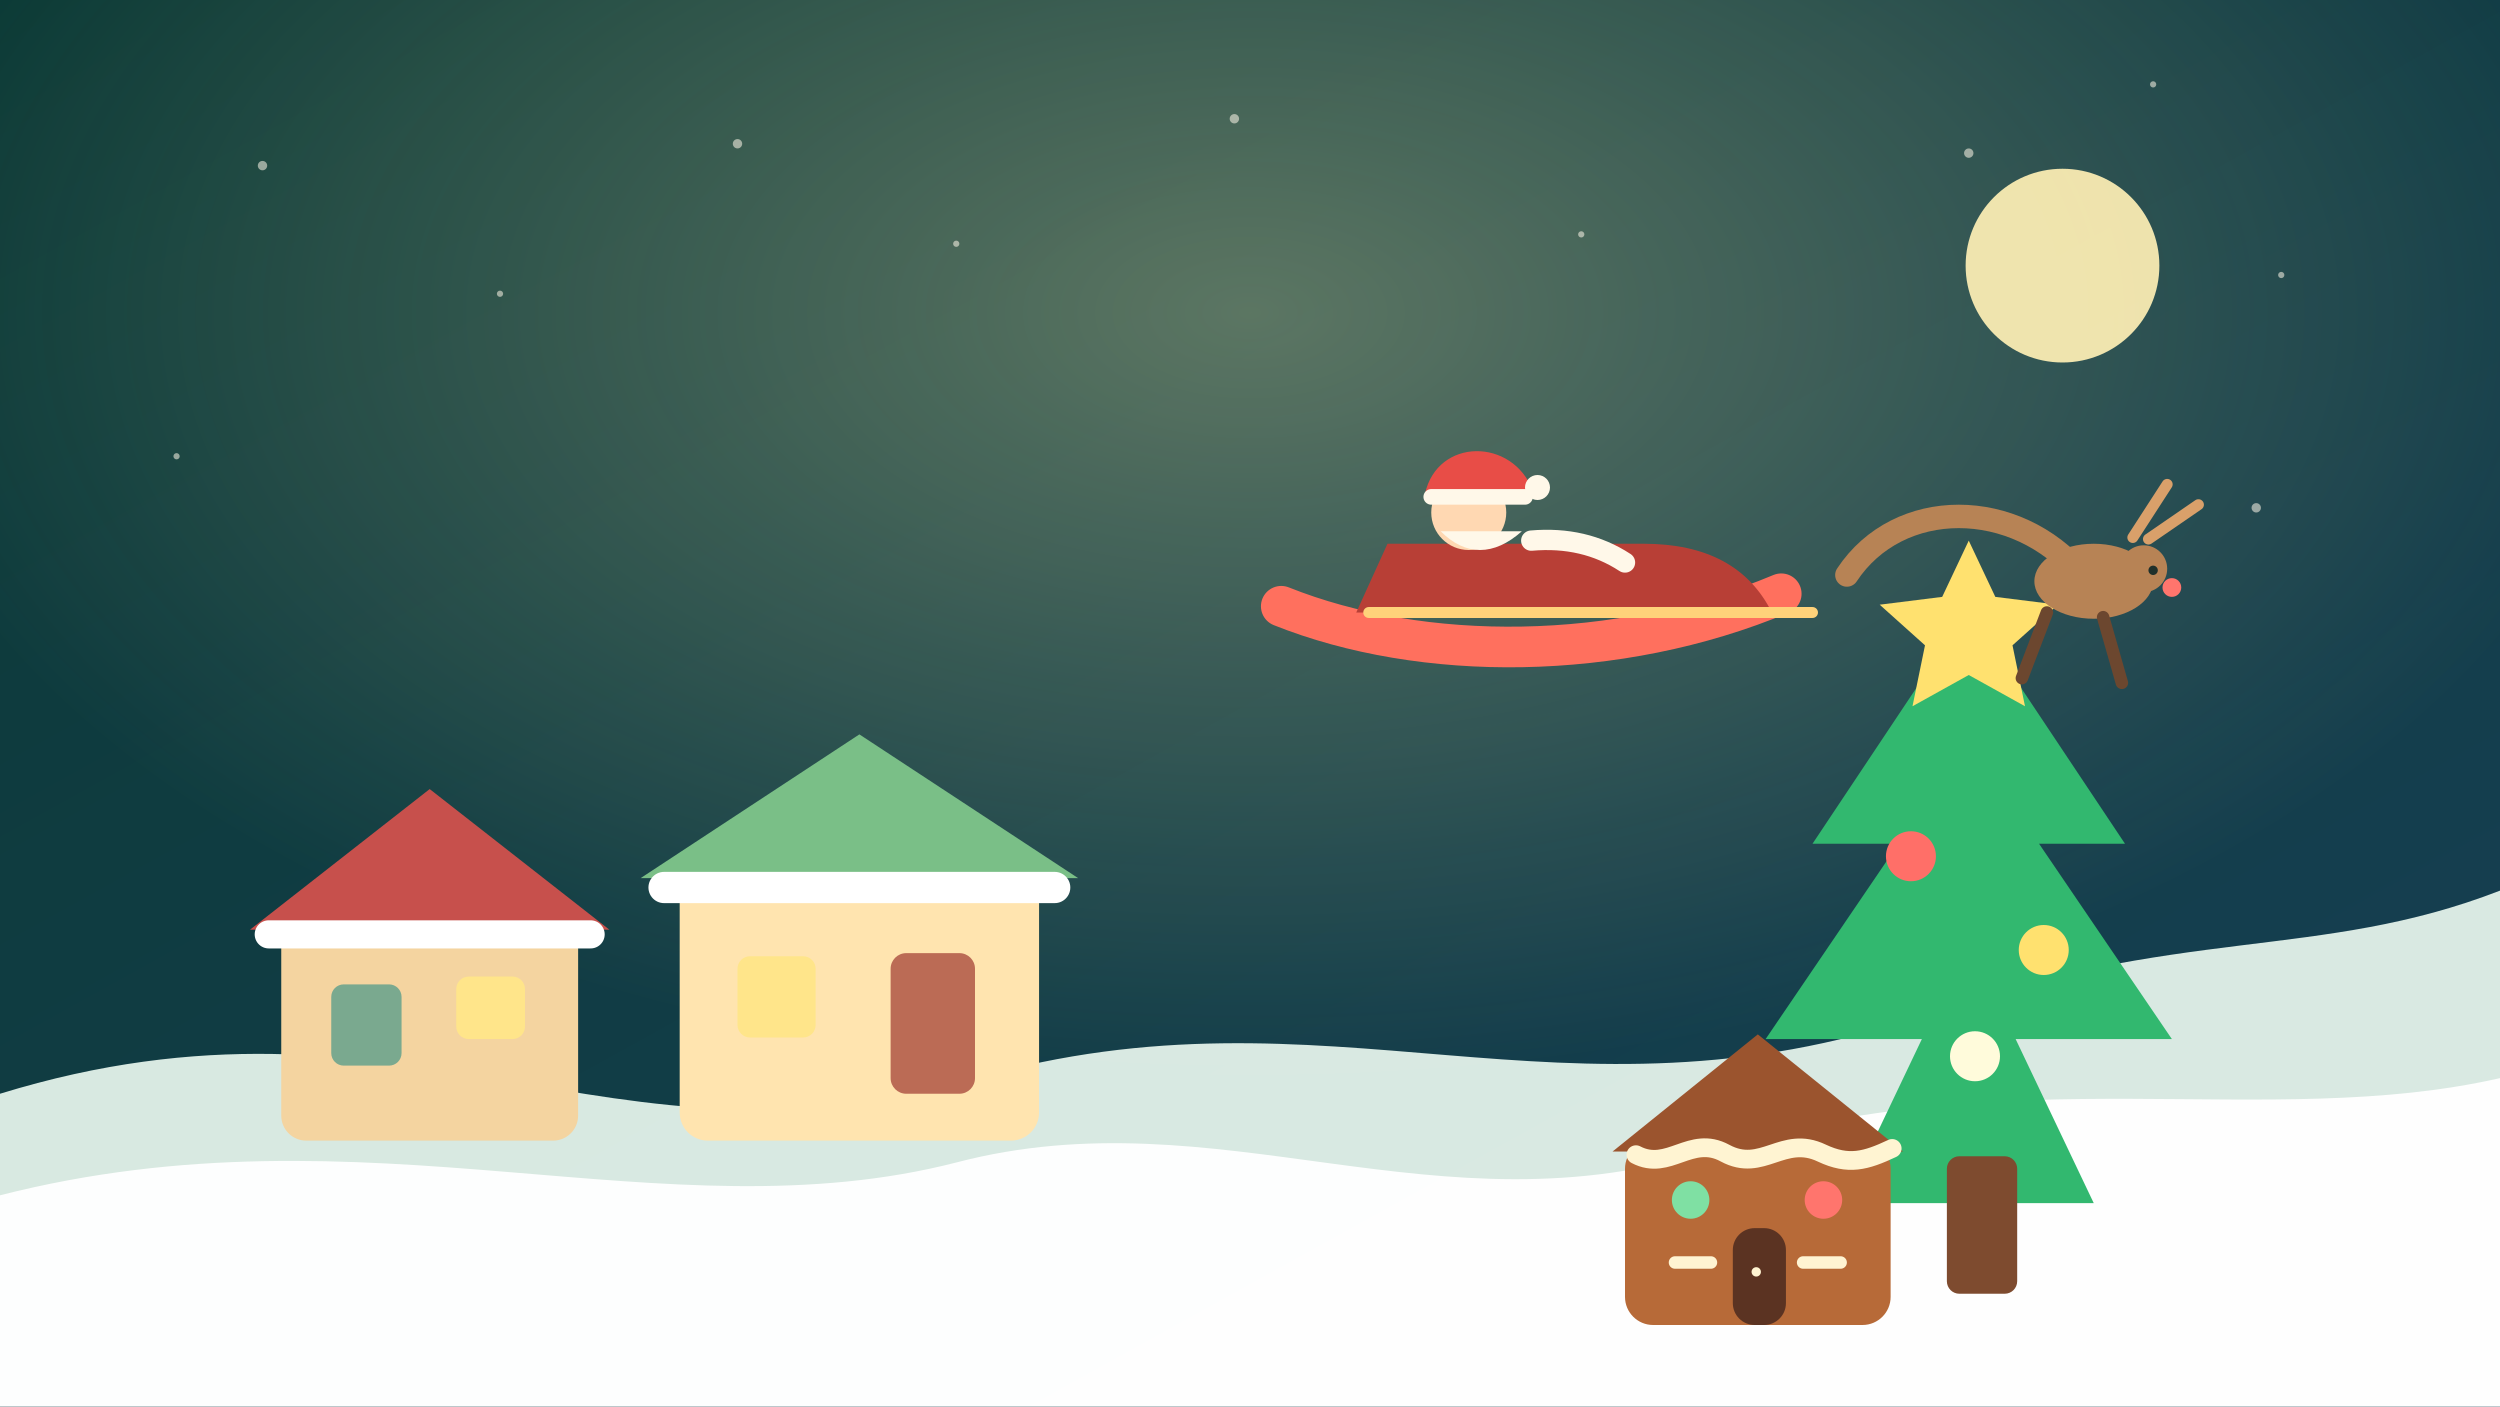
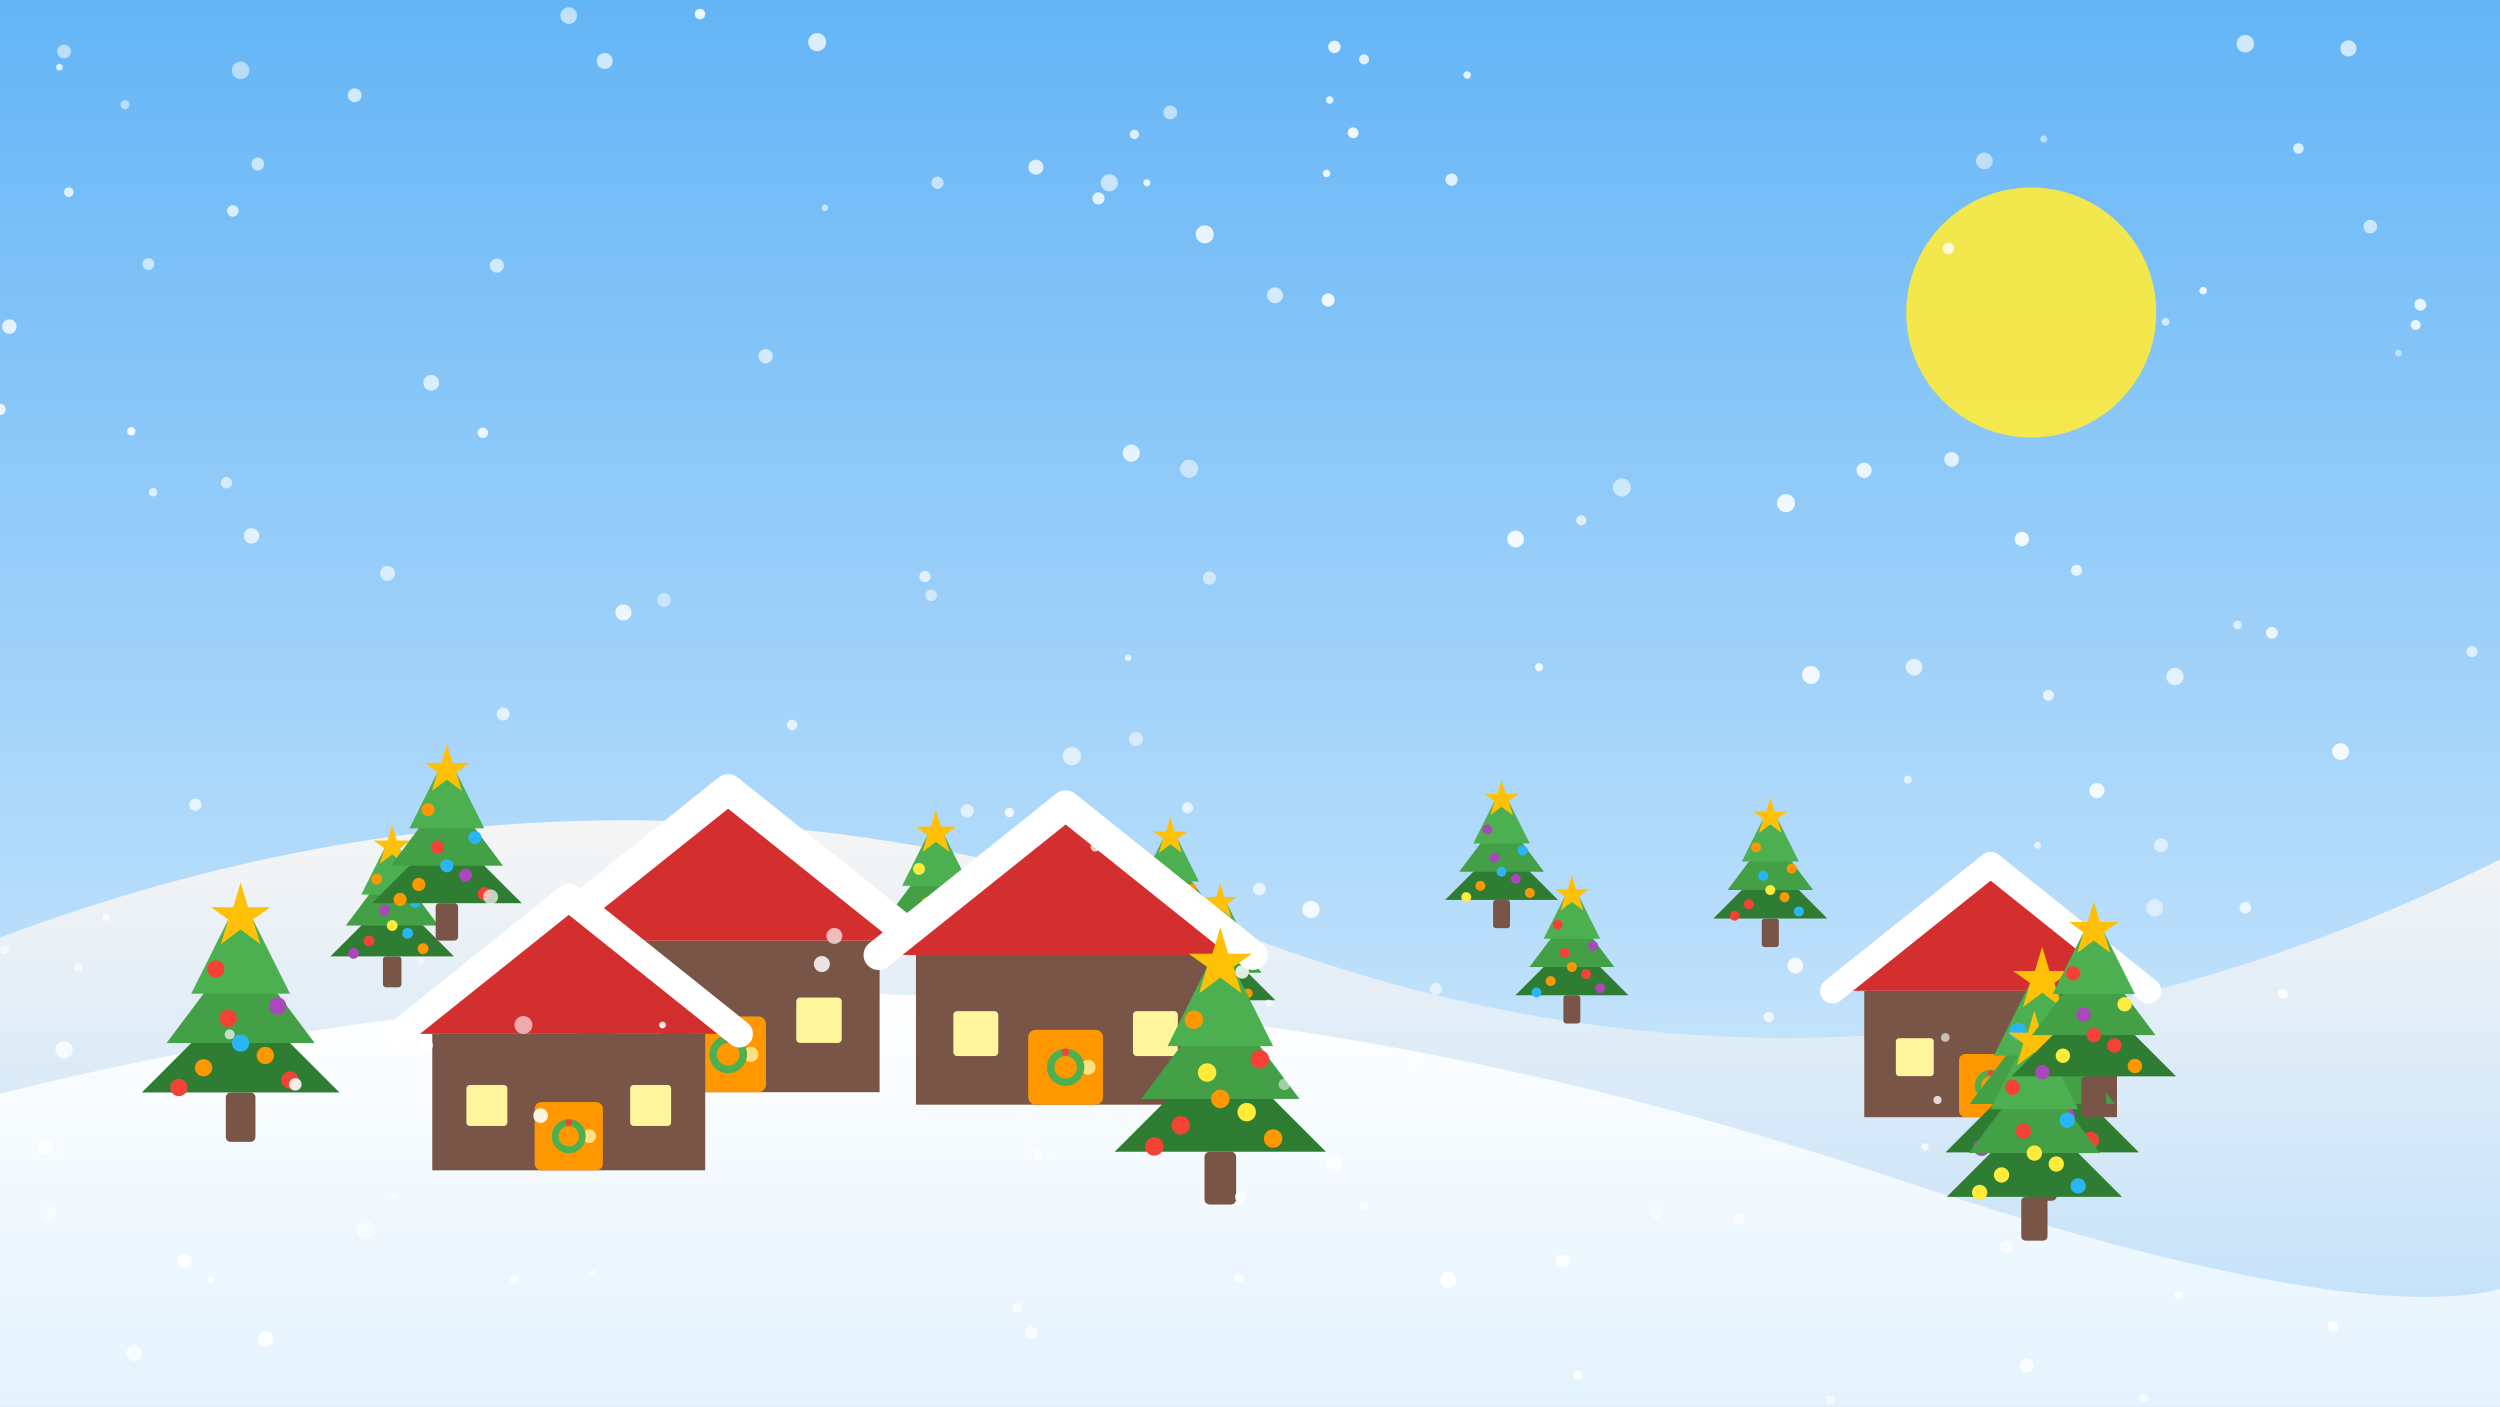
<svg xmlns="http://www.w3.org/2000/svg" viewBox="0 0 1600 900" preserveAspectRatio="xMidYMid slice">
  <defs>
-     <linearGradient id="sky" x1="0" y1="0" x2="1" y2="1">
-       <stop offset="0" stop-color="#0b3a36" />
-       <stop offset="1" stop-color="#173f55" />
+     <linearGradient id="bg0" x1="0" y1="0" x2="0" y2="1">
+       <stop offset="0%" stop-color="#64B5F6" />
+       <stop offset="100%" stop-color="#E3F2FD" />
    </linearGradient>
-     <radialGradient id="glow" cx="50%" cy="22%" r="55%">
-       <stop offset="0" stop-color="#fff1aa" stop-opacity=".32" />
-       <stop offset="1" stop-color="#fff1aa" stop-opacity="0" />
-     </radialGradient>
-     <filter id="soft">
-       <feGaussianBlur stdDeviation="10" />
-     </filter>
+     <linearGradient id="hill10" x1="0" y1="0" x2="0" y2="1">
+       <stop offset="0%" stop-color="#FFFFFF" />
+       <stop offset="100%" stop-color="#E3F2FD" />
+     </linearGradient>
+     <linearGradient id="hill20" x1="0" y1="0" x2="0" y2="1">
+       <stop offset="0%" stop-color="#F5F5F5" />
+       <stop offset="100%" stop-color="#BBDEFB" />
+     </linearGradient>
  </defs>
-   <rect width="1600" height="900" fill="url(#sky)" />
-   <rect width="1600" height="900" fill="url(#glow)" />
-   <g opacity=".55" fill="#fff8e9">
-     <circle cx="168" cy="106" r="3" />
-     <circle cx="320" cy="188" r="2" />
-     <circle cx="472" cy="92" r="3" />
-     <circle cx="612" cy="156" r="2" />
-     <circle cx="790" cy="76" r="3" />
-     <circle cx="1012" cy="150" r="2" />
-     <circle cx="1260" cy="98" r="3" />
-     <circle cx="1460" cy="176" r="2" />
-     <circle cx="1378" cy="54" r="2" />
-     <circle cx="113" cy="292" r="2" />
-     <circle cx="1444" cy="325" r="3" />
-   </g>
-   <circle cx="1320" cy="170" r="62" fill="#fff0b5" opacity=".92" />
-   <path d="M0 700 C260 620 390 760 625 690 C850 626 1000 728 1230 650 C1396 592 1484 615 1600 570 L1600 900 L0 900 Z" fill="#e9f7ef" opacity=".92" />
-   <path d="M0 765 C235 705 425 792 612 744 C780 700 920 792 1095 736 C1290 676 1450 724 1600 690 L1600 900 L0 900 Z" fill="#ffffff" opacity=".96" />
-   <g transform="translate(180 470)">
-     <rect x="0" y="110" width="190" height="150" rx="16" fill="#f4d4a0" />
-     <path d="M-20 125 L95 35 L210 125 Z" fill="#c7504c" />
-     <rect x="32" y="160" width="45" height="52" rx="8" fill="#7aa98f" />
-     <rect x="112" y="155" width="44" height="40" rx="8" fill="#ffe58a" />
-     <path d="M-8 128 H198" stroke="#fff" stroke-width="18" stroke-linecap="round" />
-     <rect x="255" y="80" width="230" height="180" rx="18" fill="#ffe4af" />
-     <path d="M230 92 L370 0 L510 92 Z" fill="#7abf87" />
-     <rect x="292" y="142" width="50" height="52" rx="8" fill="#ffe58a" />
-     <rect x="390" y="140" width="54" height="90" rx="10" fill="#bb6b55" />
-     <path d="M245 98 H495" stroke="#fff" stroke-width="20" stroke-linecap="round" />
-   </g>
-   <g transform="translate(1120 390)">
-     <path d="M140 0 L40 150 H95 L10 275 H110 L60 380 H220 L170 275 H270 L185 150 H240 Z" fill="#32b86f" />
-     <rect x="126" y="350" width="45" height="88" rx="8" fill="#7e4b2f" />
-     <circle cx="103" cy="158" r="16" fill="#ff6f68" />
-     <circle cx="188" cy="218" r="16" fill="#ffe16f" />
-     <circle cx="144" cy="286" r="16" fill="#fffbdb" />
-     <path d="M140 -44 L157 -8 L197 -3 L168 23 L176 62 L140 42 L104 62 L112 23 L83 -3 L123 -8 Z" fill="#ffe16f" />
-   </g>
-   <g transform="translate(790 260)">
-     <path d="M30 128 C120 164 245 164 350 120" stroke="#ff705e" stroke-width="26" stroke-linecap="round" fill="none" />
-     <path d="M98 88 H262 Q322 88 344 132 H78 Z" fill="#b83f36" />
-     <path d="M86 132 H370" stroke="#ffd27a" stroke-width="7" stroke-linecap="round" />
-     <circle cx="150" cy="68" r="24" fill="#ffd8b2" />
-     <path d="M122 56 C130 20 178 20 191 54" fill="#e84d47" />
-     <circle cx="194" cy="52" r="8" fill="#fff8e9" />
-     <path d="M126 58 H186" stroke="#fff8e9" stroke-width="10" stroke-linecap="round" />
-     <path d="M132 80 C148 96 166 96 184 80" fill="#fff8e9" />
-     <path d="M190 86 Q224 83 250 100" stroke="#fff8e9" stroke-width="13" stroke-linecap="round" fill="none" />
-     <path d="M392 108 C425 58 500 58 542 108" stroke="#b78355" stroke-width="15" fill="none" stroke-linecap="round" />
-     <ellipse cx="550" cy="112" rx="38" ry="24" fill="#b78355" />
-     <circle cx="582" cy="104" r="15" fill="#b78355" />
-     <circle cx="588" cy="105" r="3" fill="#1f302b" />
-     <circle cx="600" cy="116" r="6" fill="#ff756d" />
-     <path d="M575 84 l22 -34 m-12 35 l32 -22" stroke="#d9a06a" stroke-width="7" stroke-linecap="round" />
-     <path d="M520 132 l-16 42 m52-39 l12 42" stroke="#6c472f" stroke-width="8" stroke-linecap="round" />
-   </g>
-   <g transform="translate(1040 660)">
-     <rect x="0" y="70" width="170" height="118" rx="18" fill="#b76a38" />
-     <path d="M-8 77 L85 2 L178 77 Z" fill="#9b542e" />
-     <path d="M7 79 C28 90 42 66 64 78 C88 91 101 66 126 78 C143 86 154 83 171 75" stroke="#fff4d2" stroke-width="12" fill="none" stroke-linecap="round" />
-     <rect x="69" y="126" width="34" height="62" rx="14" fill="#5b3322" />
-     <circle cx="42" cy="108" r="12" fill="#7fe0a3" />
-     <circle cx="127" cy="108" r="12" fill="#ff756d" />
-     <path d="M32 148 H55 M114 148 H138" stroke="#fff4d2" stroke-width="8" stroke-linecap="round" />
-     <circle cx="84" cy="154" r="3" fill="#fff4d2" />
-   </g>
+   <rect width="1600" height="900" fill="url(#bg0)" />
+   <circle cx="1300" cy="200" r="80" fill="#FFEB3B" opacity="0.9" />
+   <path d="M 0 600 Q 400 450 800 600 T 1600 550 L 1600 900 L 0 900 Z" fill="url(#hill20)" />
+   <g transform="translate(961,585) scale(0.9035667)">
+     <rect x="-6" y="-10" width="12" height="20" fill="#795548" rx="2" />
+     <path d="M -40 -10 L 40 -10 L 0 -50 Z" fill="#2E7D32" />
+     <path d="M -30 -30 L 30 -30 L 0 -70 Z" fill="#43A047" />
+     <path d="M -20 -50 L 20 -50 L 0 -90 Z" fill="#4CAF50" />
+     <circle cx="-15" cy="-20" r="3.5" fill="#FF9800" />
+     <circle cx="10" cy="-25" r="3.5" fill="#AB47BC" />
+     <circle cx="-5" cy="-40" r="3.5" fill="#AB47BC" />
+     <circle cx="15" cy="-45" r="3.5" fill="#29B6F6" />
+     <circle cx="-10" cy="-60" r="3.5" fill="#AB47BC" />
+     <circle cx="0" cy="-30" r="3.5" fill="#29B6F6" />
+     <circle cx="20" cy="-15" r="3.5" fill="#FF9800" />
+     <circle cx="-25" cy="-12" r="3.5" fill="#FFEB3B" />
+     <polygon points="0,-95 3,-85 12,-85 5,-80 8,-70 0,-76 -8,-70 -5,-80 -12,-85 -3,-85" fill="#FFC107" />
+   </g>
+   <g transform="translate(1133,597) scale(0.9127351)">
+     <rect x="-6" y="-10" width="12" height="20" fill="#795548" rx="2" />
+     <path d="M -40 -10 L 40 -10 L 0 -50 Z" fill="#2E7D32" />
+     <path d="M -30 -30 L 30 -30 L 0 -70 Z" fill="#43A047" />
+     <path d="M -20 -50 L 20 -50 L 0 -90 Z" fill="#4CAF50" />
+     <circle cx="-15" cy="-20" r="3.5" fill="#F44336" />
+     <circle cx="10" cy="-25" r="3.5" fill="#FF9800" />
+     <circle cx="-5" cy="-40" r="3.5" fill="#29B6F6" />
+     <circle cx="15" cy="-45" r="3.5" fill="#FF9800" />
+     <circle cx="-10" cy="-60" r="3.5" fill="#FF9800" />
+     <circle cx="0" cy="-30" r="3.5" fill="#FFEB3B" />
+     <circle cx="20" cy="-15" r="3.5" fill="#29B6F6" />
+     <circle cx="-25" cy="-12" r="3.5" fill="#F44336" />
+     <polygon points="0,-95 3,-85 12,-85 5,-80 8,-70 0,-76 -8,-70 -5,-80 -12,-85 -3,-85" fill="#FFC107" />
+   </g>
+   <g transform="translate(251,622) scale(0.9888571)">
+     <rect x="-6" y="-10" width="12" height="20" fill="#795548" rx="2" />
+     <path d="M -40 -10 L 40 -10 L 0 -50 Z" fill="#2E7D32" />
+     <path d="M -30 -30 L 30 -30 L 0 -70 Z" fill="#43A047" />
+     <path d="M -20 -50 L 20 -50 L 0 -90 Z" fill="#4CAF50" />
+     <circle cx="-15" cy="-20" r="3.5" fill="#F44336" />
+     <circle cx="10" cy="-25" r="3.5" fill="#29B6F6" />
+     <circle cx="-5" cy="-40" r="3.5" fill="#AB47BC" />
+     <circle cx="15" cy="-45" r="3.5" fill="#29B6F6" />
+     <circle cx="-10" cy="-60" r="3.5" fill="#FF9800" />
+     <circle cx="0" cy="-30" r="3.5" fill="#FFEB3B" />
+     <circle cx="20" cy="-15" r="3.5" fill="#FF9800" />
+     <circle cx="-25" cy="-12" r="3.5" fill="#AB47BC" />
+     <polygon points="0,-95 3,-85 12,-85 5,-80 8,-70 0,-76 -8,-70 -5,-80 -12,-85 -3,-85" fill="#FFC107" />
+   </g>
+   <g transform="translate(1006,646) scale(0.9041969)">
+     <rect x="-6" y="-10" width="12" height="20" fill="#795548" rx="2" />
+     <path d="M -40 -10 L 40 -10 L 0 -50 Z" fill="#2E7D32" />
+     <path d="M -30 -30 L 30 -30 L 0 -70 Z" fill="#43A047" />
+     <path d="M -20 -50 L 20 -50 L 0 -90 Z" fill="#4CAF50" />
+     <circle cx="-15" cy="-20" r="3.5" fill="#FF9800" />
+     <circle cx="10" cy="-25" r="3.5" fill="#F44336" />
+     <circle cx="-5" cy="-40" r="3.5" fill="#F44336" />
+     <circle cx="15" cy="-45" r="3.5" fill="#AB47BC" />
+     <circle cx="-10" cy="-60" r="3.5" fill="#F44336" />
+     <circle cx="0" cy="-30" r="3.5" fill="#FF9800" />
+     <circle cx="20" cy="-15" r="3.5" fill="#AB47BC" />
+     <circle cx="-25" cy="-12" r="3.5" fill="#29B6F6" />
+     <polygon points="0,-95 3,-85 12,-85 5,-80 8,-70 0,-76 -8,-70 -5,-80 -12,-85 -3,-85" fill="#FFC107" />
+   </g>
+   <g transform="translate(599,621) scale(1.081457)">
+     <rect x="-6" y="-10" width="12" height="20" fill="#795548" rx="2" />
+     <path d="M -40 -10 L 40 -10 L 0 -50 Z" fill="#2E7D32" />
+     <path d="M -30 -30 L 30 -30 L 0 -70 Z" fill="#43A047" />
+     <path d="M -20 -50 L 20 -50 L 0 -90 Z" fill="#4CAF50" />
+     <circle cx="-15" cy="-20" r="3.5" fill="#F44336" />
+     <circle cx="10" cy="-25" r="3.5" fill="#FFEB3B" />
+     <circle cx="-5" cy="-40" r="3.5" fill="#FF9800" />
+     <circle cx="15" cy="-45" r="3.5" fill="#FFEB3B" />
+     <circle cx="-10" cy="-60" r="3.5" fill="#FFEB3B" />
+     <circle cx="0" cy="-30" r="3.5" fill="#FFEB3B" />
+     <circle cx="20" cy="-15" r="3.5" fill="#FF9800" />
+     <circle cx="-25" cy="-12" r="3.5" fill="#AB47BC" />
+     <polygon points="0,-95 3,-85 12,-85 5,-80 8,-70 0,-76 -8,-70 -5,-80 -12,-85 -3,-85" fill="#FFC107" />
+   </g>
+   <g transform="translate(286,590) scale(1.197289)">
+     <rect x="-6" y="-10" width="12" height="20" fill="#795548" rx="2" />
+     <path d="M -40 -10 L 40 -10 L 0 -50 Z" fill="#2E7D32" />
+     <path d="M -30 -30 L 30 -30 L 0 -70 Z" fill="#43A047" />
+     <path d="M -20 -50 L 20 -50 L 0 -90 Z" fill="#4CAF50" />
+     <circle cx="-15" cy="-20" r="3.5" fill="#FF9800" />
+     <circle cx="10" cy="-25" r="3.5" fill="#AB47BC" />
+     <circle cx="-5" cy="-40" r="3.5" fill="#F44336" />
+     <circle cx="15" cy="-45" r="3.5" fill="#29B6F6" />
+     <circle cx="-10" cy="-60" r="3.5" fill="#FF9800" />
+     <circle cx="0" cy="-30" r="3.5" fill="#29B6F6" />
+     <circle cx="20" cy="-15" r="3.5" fill="#F44336" />
+     <circle cx="-25" cy="-12" r="3.5" fill="#FF9800" />
+     <polygon points="0,-95 3,-85 12,-85 5,-80 8,-70 0,-76 -8,-70 -5,-80 -12,-85 -3,-85" fill="#FFC107" />
+   </g>
+   <g transform="translate(781,649) scale(0.8812807)">
+     <rect x="-6" y="-10" width="12" height="20" fill="#795548" rx="2" />
+     <path d="M -40 -10 L 40 -10 L 0 -50 Z" fill="#2E7D32" />
+     <path d="M -30 -30 L 30 -30 L 0 -70 Z" fill="#43A047" />
+     <path d="M -20 -50 L 20 -50 L 0 -90 Z" fill="#4CAF50" />
+     <circle cx="-15" cy="-20" r="3.5" fill="#FF9800" />
+     <circle cx="10" cy="-25" r="3.5" fill="#FF9800" />
+     <circle cx="-5" cy="-40" r="3.5" fill="#FF9800" />
+     <circle cx="15" cy="-45" r="3.5" fill="#29B6F6" />
+     <circle cx="-10" cy="-60" r="3.5" fill="#AB47BC" />
+     <circle cx="0" cy="-30" r="3.5" fill="#F44336" />
+     <circle cx="20" cy="-15" r="3.5" fill="#FF9800" />
+     <circle cx="-25" cy="-12" r="3.5" fill="#AB47BC" />
+     <polygon points="0,-95 3,-85 12,-85 5,-80 8,-70 0,-76 -8,-70 -5,-80 -12,-85 -3,-85" fill="#FFC107" />
+   </g>
+   <g transform="translate(749,610) scale(0.9161318)">
+     <rect x="-6" y="-10" width="12" height="20" fill="#795548" rx="2" />
+     <path d="M -40 -10 L 40 -10 L 0 -50 Z" fill="#2E7D32" />
+     <path d="M -30 -30 L 30 -30 L 0 -70 Z" fill="#43A047" />
+     <path d="M -20 -50 L 20 -50 L 0 -90 Z" fill="#4CAF50" />
+     <circle cx="-15" cy="-20" r="3.5" fill="#FFEB3B" />
+     <circle cx="10" cy="-25" r="3.5" fill="#FFEB3B" />
+     <circle cx="-5" cy="-40" r="3.5" fill="#F44336" />
+     <circle cx="15" cy="-45" r="3.5" fill="#FF9800" />
+     <circle cx="-10" cy="-60" r="3.5" fill="#29B6F6" />
+     <circle cx="0" cy="-30" r="3.5" fill="#AB47BC" />
+     <circle cx="20" cy="-15" r="3.5" fill="#F44336" />
+     <circle cx="-25" cy="-12" r="3.5" fill="#F44336" />
+     <polygon points="0,-95 3,-85 12,-85 5,-80 8,-70 0,-76 -8,-70 -5,-80 -12,-85 -3,-85" fill="#FFC107" />
+   </g>
+   <path d="M 0 700 Q 600 550 1200 750 T 1600 650 L 1600 900 L 0 900 Z" fill="url(#hill10)" />
+   <g transform="translate(466,699) scale(2.423381)">
+     <rect x="-40" y="-40" width="80" height="40" fill="#795548" />
+     <rect x="-10" y="-20" width="20" height="20" fill="#FF9800" rx="2" />
+     <circle cx="6" cy="-10" r="2" fill="#FFE082" />
+     <rect x="-30" y="-25" width="12" height="12" fill="#FFF59D" rx="1" />
+     <rect x="18" y="-25" width="12" height="12" fill="#FFF59D" rx="1" />
+     <circle cx="0" cy="-10" r="4" fill="none" stroke="#4CAF50" stroke-width="2" />
+     <circle cx="0" cy="-14" r="1" fill="#F44336" />
+     <path d="M -50 -40 L 0 -80 L 50 -40 Z" fill="#D32F2F" />
+     <path d="M -50 -40 L 0 -80 L 50 -40" fill="none" stroke="#FFFFFF" stroke-width="8" stroke-linecap="round" stroke-linejoin="round" />
+   </g>
+   <g transform="translate(364,749) scale(2.183498)">
+     <rect x="-40" y="-40" width="80" height="40" fill="#795548" />
+     <rect x="-10" y="-20" width="20" height="20" fill="#FF9800" rx="2" />
+     <circle cx="6" cy="-10" r="2" fill="#FFE082" />
+     <rect x="-30" y="-25" width="12" height="12" fill="#FFF59D" rx="1" />
+     <rect x="18" y="-25" width="12" height="12" fill="#FFF59D" rx="1" />
+     <circle cx="0" cy="-10" r="4" fill="none" stroke="#4CAF50" stroke-width="2" />
+     <circle cx="0" cy="-14" r="1" fill="#F44336" />
+     <path d="M -50 -40 L 0 -80 L 50 -40 Z" fill="#D32F2F" />
+     <path d="M -50 -40 L 0 -80 L 50 -40" fill="none" stroke="#FFFFFF" stroke-width="8" stroke-linecap="round" stroke-linejoin="round" />
+   </g>
+   <g transform="translate(1274,715) scale(2.02179)">
+     <rect x="-40" y="-40" width="80" height="40" fill="#795548" />
+     <rect x="-10" y="-20" width="20" height="20" fill="#FF9800" rx="2" />
+     <circle cx="6" cy="-10" r="2" fill="#FFE082" />
+     <rect x="-30" y="-25" width="12" height="12" fill="#FFF59D" rx="1" />
+     <rect x="18" y="-25" width="12" height="12" fill="#FFF59D" rx="1" />
+     <circle cx="0" cy="-10" r="4" fill="none" stroke="#4CAF50" stroke-width="2" />
+     <circle cx="0" cy="-14" r="1" fill="#F44336" />
+     <path d="M -50 -40 L 0 -80 L 50 -40 Z" fill="#D32F2F" />
+     <path d="M -50 -40 L 0 -80 L 50 -40" fill="none" stroke="#FFFFFF" stroke-width="8" stroke-linecap="round" stroke-linejoin="round" />
+   </g>
+   <g transform="translate(682,707) scale(2.395039)">
+     <rect x="-40" y="-40" width="80" height="40" fill="#795548" />
+     <rect x="-10" y="-20" width="20" height="20" fill="#FF9800" rx="2" />
+     <circle cx="6" cy="-10" r="2" fill="#FFE082" />
+     <rect x="-30" y="-25" width="12" height="12" fill="#FFF59D" rx="1" />
+     <rect x="18" y="-25" width="12" height="12" fill="#FFF59D" rx="1" />
+     <circle cx="0" cy="-10" r="4" fill="none" stroke="#4CAF50" stroke-width="2" />
+     <circle cx="0" cy="-14" r="1" fill="#F44336" />
+     <path d="M -50 -40 L 0 -80 L 50 -40 Z" fill="#D32F2F" />
+     <path d="M -50 -40 L 0 -80 L 50 -40" fill="none" stroke="#FFFFFF" stroke-width="8" stroke-linecap="round" stroke-linejoin="round" />
+   </g>
+   <g transform="translate(1307,753) scale(1.547817)">
+     <rect x="-6" y="-10" width="12" height="20" fill="#795548" rx="2" />
+     <path d="M -40 -10 L 40 -10 L 0 -50 Z" fill="#2E7D32" />
+     <path d="M -30 -30 L 30 -30 L 0 -70 Z" fill="#43A047" />
+     <path d="M -20 -50 L 20 -50 L 0 -90 Z" fill="#4CAF50" />
+     <circle cx="-15" cy="-20" r="3.5" fill="#AB47BC" />
+     <circle cx="10" cy="-25" r="3.5" fill="#AB47BC" />
+     <circle cx="-5" cy="-40" r="3.5" fill="#29B6F6" />
+     <circle cx="15" cy="-45" r="3.5" fill="#F44336" />
+     <circle cx="-10" cy="-60" r="3.5" fill="#29B6F6" />
+     <circle cx="0" cy="-30" r="3.5" fill="#FF9800" />
+     <circle cx="20" cy="-15" r="3.5" fill="#F44336" />
+     <circle cx="-25" cy="-12" r="3.5" fill="#AB47BC" />
+     <polygon points="0,-95 3,-85 12,-85 5,-80 8,-70 0,-76 -8,-70 -5,-80 -12,-85 -3,-85" fill="#FFC107" />
+   </g>
+   <g transform="translate(1302,780) scale(1.401162)">
+     <rect x="-6" y="-10" width="12" height="20" fill="#795548" rx="2" />
+     <path d="M -40 -10 L 40 -10 L 0 -50 Z" fill="#2E7D32" />
+     <path d="M -30 -30 L 30 -30 L 0 -70 Z" fill="#43A047" />
+     <path d="M -20 -50 L 20 -50 L 0 -90 Z" fill="#4CAF50" />
+     <circle cx="-15" cy="-20" r="3.5" fill="#FFEB3B" />
+     <circle cx="10" cy="-25" r="3.5" fill="#FFEB3B" />
+     <circle cx="-5" cy="-40" r="3.5" fill="#F44336" />
+     <circle cx="15" cy="-45" r="3.5" fill="#29B6F6" />
+     <circle cx="-10" cy="-60" r="3.5" fill="#F44336" />
+     <circle cx="0" cy="-30" r="3.5" fill="#FFEB3B" />
+     <circle cx="20" cy="-15" r="3.5" fill="#29B6F6" />
+     <circle cx="-25" cy="-12" r="3.5" fill="#FFEB3B" />
+     <polygon points="0,-95 3,-85 12,-85 5,-80 8,-70 0,-76 -8,-70 -5,-80 -12,-85 -3,-85" fill="#FFC107" />
+   </g>
+   <g transform="translate(781,754) scale(1.689548)">
+     <rect x="-6" y="-10" width="12" height="20" fill="#795548" rx="2" />
+     <path d="M -40 -10 L 40 -10 L 0 -50 Z" fill="#2E7D32" />
+     <path d="M -30 -30 L 30 -30 L 0 -70 Z" fill="#43A047" />
+     <path d="M -20 -50 L 20 -50 L 0 -90 Z" fill="#4CAF50" />
+     <circle cx="-15" cy="-20" r="3.5" fill="#F44336" />
+     <circle cx="10" cy="-25" r="3.5" fill="#FFEB3B" />
+     <circle cx="-5" cy="-40" r="3.5" fill="#FFEB3B" />
+     <circle cx="15" cy="-45" r="3.5" fill="#F44336" />
+     <circle cx="-10" cy="-60" r="3.5" fill="#FF9800" />
+     <circle cx="0" cy="-30" r="3.5" fill="#FF9800" />
+     <circle cx="20" cy="-15" r="3.5" fill="#FF9800" />
+     <circle cx="-25" cy="-12" r="3.5" fill="#F44336" />
+     <polygon points="0,-95 3,-85 12,-85 5,-80 8,-70 0,-76 -8,-70 -5,-80 -12,-85 -3,-85" fill="#FFC107" />
+   </g>
+   <g transform="translate(154,715) scale(1.581)">
+     <rect x="-6" y="-10" width="12" height="20" fill="#795548" rx="2" />
+     <path d="M -40 -10 L 40 -10 L 0 -50 Z" fill="#2E7D32" />
+     <path d="M -30 -30 L 30 -30 L 0 -70 Z" fill="#43A047" />
+     <path d="M -20 -50 L 20 -50 L 0 -90 Z" fill="#4CAF50" />
+     <circle cx="-15" cy="-20" r="3.5" fill="#FF9800" />
+     <circle cx="10" cy="-25" r="3.5" fill="#FF9800" />
+     <circle cx="-5" cy="-40" r="3.5" fill="#F44336" />
+     <circle cx="15" cy="-45" r="3.5" fill="#AB47BC" />
+     <circle cx="-10" cy="-60" r="3.5" fill="#F44336" />
+     <circle cx="0" cy="-30" r="3.5" fill="#29B6F6" />
+     <circle cx="20" cy="-15" r="3.5" fill="#F44336" />
+     <circle cx="-25" cy="-12" r="3.5" fill="#F44336" />
+     <polygon points="0,-95 3,-85 12,-85 5,-80 8,-70 0,-76 -8,-70 -5,-80 -12,-85 -3,-85" fill="#FFC107" />
+   </g>
+   <g transform="translate(1340,702) scale(1.316755)">
+     <rect x="-6" y="-10" width="12" height="20" fill="#795548" rx="2" />
+     <path d="M -40 -10 L 40 -10 L 0 -50 Z" fill="#2E7D32" />
+     <path d="M -30 -30 L 30 -30 L 0 -70 Z" fill="#43A047" />
+     <path d="M -20 -50 L 20 -50 L 0 -90 Z" fill="#4CAF50" />
+     <circle cx="-15" cy="-20" r="3.5" fill="#FFEB3B" />
+     <circle cx="10" cy="-25" r="3.5" fill="#F44336" />
+     <circle cx="-5" cy="-40" r="3.5" fill="#AB47BC" />
+     <circle cx="15" cy="-45" r="3.5" fill="#FFEB3B" />
+     <circle cx="-10" cy="-60" r="3.5" fill="#F44336" />
+     <circle cx="0" cy="-30" r="3.5" fill="#F44336" />
+     <circle cx="20" cy="-15" r="3.5" fill="#FF9800" />
+     <circle cx="-25" cy="-12" r="3.5" fill="#AB47BC" />
+     <polygon points="0,-95 3,-85 12,-85 5,-80 8,-70 0,-76 -8,-70 -5,-80 -12,-85 -3,-85" fill="#FFC107" />
+   </g>
+   <circle cx="1270" cy="103" r="5.344" fill="#FFFFFF" opacity="0.528" />
+   <circle cx="147" cy="662" r="3.204" fill="#FFFFFF" opacity="0.674" />
+   <circle cx="125" cy="515" r="3.869" fill="#FFFFFF" opacity="0.739" />
+   <circle cx="1432" cy="400" r="2.797" fill="#FFFFFF" opacity="0.643" />
+   <circle cx="1498" cy="481" r="5.353" fill="#FFFFFF" opacity="0.867" />
+   <circle cx="346" cy="714" r="4.691" fill="#FFFFFF" opacity="0.887" />
+   <circle cx="118" cy="807" r="4.705" fill="#FFFFFF" opacity="0.838" />
+   <circle cx="701" cy="542" r="3.003" fill="#FFFFFF" opacity="0.739" />
+   <circle cx="905" cy="681" r="2.699" fill="#FFFFFF" opacity="0.689" />
+   <circle cx="839" cy="582" r="5.499" fill="#FFFFFF" opacity="0.867" />
+   <circle cx="1329" cy="365" r="3.555" fill="#FFFFFF" opacity="0.763" />
+   <circle cx="314" cy="574" r="4.763" fill="#FFFFFF" opacity="0.683" />
+   <circle cx="161" cy="343" r="4.956" fill="#FFFFFF" opacity="0.718" />
+   <circle cx="276" cy="245" r="5.049" fill="#FFFFFF" opacity="0.693" />
+   <circle cx="1249" cy="294" r="4.694" fill="#FFFFFF" opacity="0.736" />
+   <circle cx="1297" cy="874" r="4.484" fill="#FFFFFF" opacity="0.786" />
+   <circle cx="794" cy="766" r="3.658" fill="#FFFFFF" opacity="0.76" />
+   <circle cx="3" cy="608" r="2.769" fill="#FFFFFF" opacity="0.634" />
+   <circle cx="490" cy="228" r="4.55" fill="#FFFFFF" opacity="0.651" />
+   <circle cx="1379" cy="581" r="5.498" fill="#FFFFFF" opacity="0.513" />
+   <circle cx="1437" cy="581" r="3.673" fill="#FFFFFF" opacity="0.765" />
+   <circle cx="95" cy="169" r="3.781" fill="#FFFFFF" opacity="0.604" />
+   <circle cx="322" cy="457" r="4.11" fill="#FFFFFF" opacity="0.695" />
+   <circle cx="1149" cy="618" r="5.022" fill="#FFFFFF" opacity="0.854" />
+   <circle cx="1012" cy="333" r="3.248" fill="#FFFFFF" opacity="0.687" />
+   <circle cx="850" cy="192" r="4.194" fill="#FFFFFF" opacity="0.885" />
+   <circle cx="170" cy="857" r="4.902" fill="#FFFFFF" opacity="0.895" />
+   <circle cx="822" cy="694" r="3.67" fill="#FFFFFF" opacity="0.501" />
+   <circle cx="29" cy="734" r="5.019" fill="#FFFFFF" opacity="0.892" />
+   <circle cx="1383" cy="541" r="4.448" fill="#FFFFFF" opacity="0.576" />
+   <circle cx="1245" cy="664" r="2.794" fill="#FFFFFF" opacity="0.621" />
+   <circle cx="1410" cy="186" r="2.401" fill="#FFFFFF" opacity="0.842" />
+   <circle cx="812" cy="642" r="2.325" fill="#FFFFFF" opacity="0.61" />
+   <circle cx="927" cy="819" r="5.169" fill="#FFFFFF" opacity="0.845" />
+   <circle cx="273" cy="669" r="4.083" fill="#FFFFFF" opacity="0.76" />
+   <circle cx="710" cy="117" r="5.487" fill="#FFFFFF" opacity="0.611" />
+   <circle cx="38" cy="43" r="2.163" fill="#FFFFFF" opacity="0.772" />
+   <circle cx="1143" cy="322" r="5.786" fill="#FFFFFF" opacity="0.875" />
+   <circle cx="86" cy="866" r="4.997" fill="#FFFFFF" opacity="0.781" />
+   <circle cx="1342" cy="506" r="4.849" fill="#FFFFFF" opacity="0.861" />
+   <circle cx="1311" cy="445" r="3.49" fill="#FFFFFF" opacity="0.715" />
+   <circle cx="425" cy="384" r="4.349" fill="#FFFFFF" opacity="0.504" />
+   <circle cx="309" cy="277" r="3.334" fill="#FFFFFF" opacity="0.816" />
+   <circle cx="1471" cy="95" r="3.353" fill="#FFFFFF" opacity="0.748" />
+   <circle cx="84" cy="276" r="2.655" fill="#FFFFFF" opacity="0.893" />
+   <circle cx="592" cy="369" r="3.579" fill="#FFFFFF" opacity="0.719" />
+   <circle cx="600" cy="117" r="3.912" fill="#FFFFFF" opacity="0.596" />
+   <circle cx="98" cy="315" r="2.718" fill="#FFFFFF" opacity="0.709" />
+   <circle cx="145" cy="309" r="3.613" fill="#FFFFFF" opacity="0.631" />
+   <circle cx="849" cy="111" r="2.398" fill="#FFFFFF" opacity="0.863" />
+   <circle cx="970" cy="345" r="5.363" fill="#FFFFFF" opacity="0.89" />
+   <circle cx="703" cy="127" r="3.916" fill="#FFFFFF" opacity="0.78" />
+   <circle cx="873" cy="38" r="3.208" fill="#FFFFFF" opacity="0.794" />
+   <circle cx="318" cy="170" r="4.507" fill="#FFFFFF" opacity="0.65" />
+   <circle cx="1308" cy="89" r="2.263" fill="#FFFFFF" opacity="0.534" />
+   <circle cx="1535" cy="226" r="2.245" fill="#FFFFFF" opacity="0.503" />
+   <circle cx="806" cy="569" r="4.076" fill="#FFFFFF" opacity="0.679" />
+   <circle cx="1000" cy="807" r="4.34" fill="#FFFFFF" opacity="0.772" />
+   <circle cx="866" cy="85" r="3.473" fill="#FFFFFF" opacity="0.895" />
+   <circle cx="534" cy="599" r="5.108" fill="#FFFFFF" opacity="0.672" />
+   <circle cx="734" cy="117" r="2.255" fill="#FFFFFF" opacity="0.845" />
+   <circle cx="1437" cy="28" r="5.612" fill="#FFFFFF" opacity="0.681" />
+   <circle cx="1386" cy="206" r="2.476" fill="#FFFFFF" opacity="0.659" />
+   <circle cx="424" cy="656" r="2.168" fill="#FFFFFF" opacity="0.879" />
+   <circle cx="442" cy="638" r="2.585" fill="#FFFFFF" opacity="0.579" />
+   <circle cx="774" cy="370" r="4.186" fill="#FFFFFF" opacity="0.561" />
+   <circle cx="1221" cy="499" r="2.594" fill="#FFFFFF" opacity="0.662" />
+   <circle cx="1392" cy="433" r="5.511" fill="#FFFFFF" opacity="0.698" />
+   <circle cx="660" cy="853" r="3.994" fill="#FFFFFF" opacity="0.699" />
+   <circle cx="1372" cy="895" r="2.808" fill="#FFFFFF" opacity="0.744" />
+   <circle cx="448" cy="9" r="3.361" fill="#FFFFFF" opacity="0.885" />
+   <circle cx="651" cy="837" r="3.287" fill="#FFFFFF" opacity="0.71" />
+   <circle cx="526" cy="617" r="5.137" fill="#FFFFFF" opacity="0.837" />
+   <circle cx="1193" cy="301" r="4.873" fill="#FFFFFF" opacity="0.823" />
+   <circle cx="135" cy="819" r="2.339" fill="#FFFFFF" opacity="0.848" />
+   <circle cx="80" cy="67" r="2.9" fill="#FFFFFF" opacity="0.516" />
+   <circle cx="31" cy="777" r="5.376" fill="#FFFFFF" opacity="0.632" />
+   <circle cx="329" cy="819" r="2.595" fill="#FFFFFF" opacity="0.762" />
+   <circle cx="760" cy="517" r="3.529" fill="#FFFFFF" opacity="0.712" />
+   <circle cx="68" cy="587" r="2.363" fill="#FFFFFF" opacity="0.818" />
+   <circle cx="1060" cy="776" r="4.401" fill="#FFFFFF" opacity="0.531" />
+   <circle cx="873" cy="772" r="2.824" fill="#FFFFFF" opacity="0.714" />
+   <circle cx="1225" cy="427" r="5.303" fill="#FFFFFF" opacity="0.693" />
+   <circle cx="795" cy="622" r="4.346" fill="#FFFFFF" opacity="0.841" />
+   <circle cx="41" cy="672" r="5.541" fill="#FFFFFF" opacity="0.796" />
+   <circle cx="619" cy="519" r="4.281" fill="#FFFFFF" opacity="0.633" />
+   <circle cx="1010" cy="880" r="3.048" fill="#FFFFFF" opacity="0.83" />
+   <circle cx="1582" cy="417" r="3.537" fill="#FFFFFF" opacity="0.653" />
+   <circle cx="335" cy="656" r="5.742" fill="#FFFFFF" opacity="0.596" />
+   <circle cx="1493" cy="849" r="3.336" fill="#FFFFFF" opacity="0.877" />
+   <circle cx="985" cy="427" r="2.564" fill="#FFFFFF" opacity="0.856" />
+   <circle cx="1232" cy="734" r="2.326" fill="#FFFFFF" opacity="0.779" />
+   <circle cx="722" cy="421" r="2.141" fill="#FFFFFF" opacity="0.687" />
+   <circle cx="939" cy="48" r="2.406" fill="#FFFFFF" opacity="0.811" />
+   <circle cx="41" cy="33" r="4.393" fill="#FFFFFF" opacity="0.553" />
+   <circle cx="663" cy="107" r="4.8" fill="#FFFFFF" opacity="0.76" />
+   <circle cx="399" cy="392" r="5.134" fill="#FFFFFF" opacity="0.811" />
+   <circle cx="227" cy="61" r="4.44" fill="#FFFFFF" opacity="0.687" />
+   <circle cx="1294" cy="345" r="4.602" fill="#FFFFFF" opacity="0.888" />
+   <circle cx="1461" cy="636" r="3.186" fill="#FFFFFF" opacity="0.84" />
+   <circle cx="793" cy="818" r="3.175" fill="#FFFFFF" opacity="0.798" />
+   <circle cx="1394" cy="829" r="2.486" fill="#FFFFFF" opacity="0.844" />
+   <circle cx="387" cy="39" r="5.128" fill="#FFFFFF" opacity="0.678" />
+   <circle cx="1549" cy="195" r="3.822" fill="#FFFFFF" opacity="0.816" />
+   <circle cx="154" cy="45" r="5.608" fill="#FFFFFF" opacity="0.516" />
+   <circle cx="523" cy="27" r="5.779" fill="#FFFFFF" opacity="0.767" />
+   <circle cx="1171" cy="896" r="2.864" fill="#FFFFFF" opacity="0.537" />
+   <circle cx="1284" cy="798" r="4.01" fill="#FFFFFF" opacity="0.709" />
+   <circle cx="1038" cy="312" r="5.782" fill="#FFFFFF" opacity="0.558" />
+   <circle cx="1159" cy="432" r="5.692" fill="#FFFFFF" opacity="0.874" />
+   <circle cx="851" cy="64" r="2.397" fill="#FFFFFF" opacity="0.81" />
+   <circle cx="1503" cy="31" r="5.165" fill="#FFFFFF" opacity="0.672" />
+   <circle cx="854" cy="30" r="3.986" fill="#FFFFFF" opacity="0.846" />
+   <circle cx="664" cy="739" r="3.01" fill="#FFFFFF" opacity="0.641" />
+   <circle cx="248" cy="367" r="4.767" fill="#FFFFFF" opacity="0.638" />
+   <circle cx="364" cy="10" r="5.321" fill="#FFFFFF" opacity="0.592" />
+   <circle cx="749" cy="72" r="4.386" fill="#FFFFFF" opacity="0.557" />
+   <circle cx="6" cy="209" r="4.636" fill="#FFFFFF" opacity="0.793" />
+   <circle cx="252" cy="765" r="2.029" fill="#FFFFFF" opacity="0.648" />
+   <circle cx="50" cy="619" r="2.931" fill="#FFFFFF" opacity="0.557" />
+   <circle cx="929" cy="115" r="3.907" fill="#FFFFFF" opacity="0.783" />
+   <circle cx="528" cy="133" r="2.112" fill="#FFFFFF" opacity="0.583" />
+   <circle cx="686" cy="484" r="5.844" fill="#FFFFFF" opacity="0.619" />
+   <circle cx="1132" cy="651" r="3.308" fill="#FFFFFF" opacity="0.737" />
+   <circle cx="165" cy="105" r="4.133" fill="#FFFFFF" opacity="0.623" />
+   <circle cx="771" cy="150" r="5.783" fill="#FFFFFF" opacity="0.822" />
+   <circle cx="646" cy="520" r="2.971" fill="#FFFFFF" opacity="0.802" />
+   <circle cx="596" cy="381" r="3.679" fill="#FFFFFF" opacity="0.519" />
+   <circle cx="270" cy="615" r="2.082" fill="#FFFFFF" opacity="0.531" />
+   <circle cx="149" cy="135" r="3.681" fill="#FFFFFF" opacity="0.72" />
+   <circle cx="1517" cy="145" r="4.364" fill="#FFFFFF" opacity="0.619" />
+   <circle cx="726" cy="86" r="2.992" fill="#FFFFFF" opacity="0.753" />
+   <circle cx="1304" cy="541" r="2.231" fill="#FFFFFF" opacity="0.663" />
+   <circle cx="854" cy="745" r="5.605" fill="#FFFFFF" opacity="0.677" />
+   <circle cx="761" cy="300" r="5.809" fill="#FFFFFF" opacity="0.536" />
+   <circle cx="379" cy="815" r="2.434" fill="#FFFFFF" opacity="0.545" />
+   <circle cx="1240" cy="704" r="2.616" fill="#FFFFFF" opacity="0.781" />
+   <circle cx="816" cy="189" r="5.071" fill="#FFFFFF" opacity="0.673" />
+   <circle cx="507" cy="464" r="3.362" fill="#FFFFFF" opacity="0.709" />
+   <circle cx="727" cy="473" r="4.526" fill="#FFFFFF" opacity="0.535" />
+   <circle cx="1546" cy="208" r="3.179" fill="#FFFFFF" opacity="0.832" />
+   <circle cx="919" cy="633" r="3.848" fill="#FFFFFF" opacity="0.587" />
+   <circle cx="234" cy="787" r="5.915" fill="#FFFFFF" opacity="0.62" />
+   <circle cx="1247" cy="159" r="3.697" fill="#FFFFFF" opacity="0.801" />
+   <circle cx="189" cy="694" r="3.991" fill="#FFFFFF" opacity="0.884" />
+   <circle cx="1113" cy="780" r="3.621" fill="#FFFFFF" opacity="0.753" />
+   <circle cx="44" cy="123" r="3.08" fill="#FFFFFF" opacity="0.767" />
+   <circle cx="0" cy="262" r="3.594" fill="#FFFFFF" opacity="0.856" />
+   <circle cx="1454" cy="405" r="3.778" fill="#FFFFFF" opacity="0.799" />
+   <circle cx="724" cy="290" r="5.485" fill="#FFFFFF" opacity="0.769" />
</svg>
